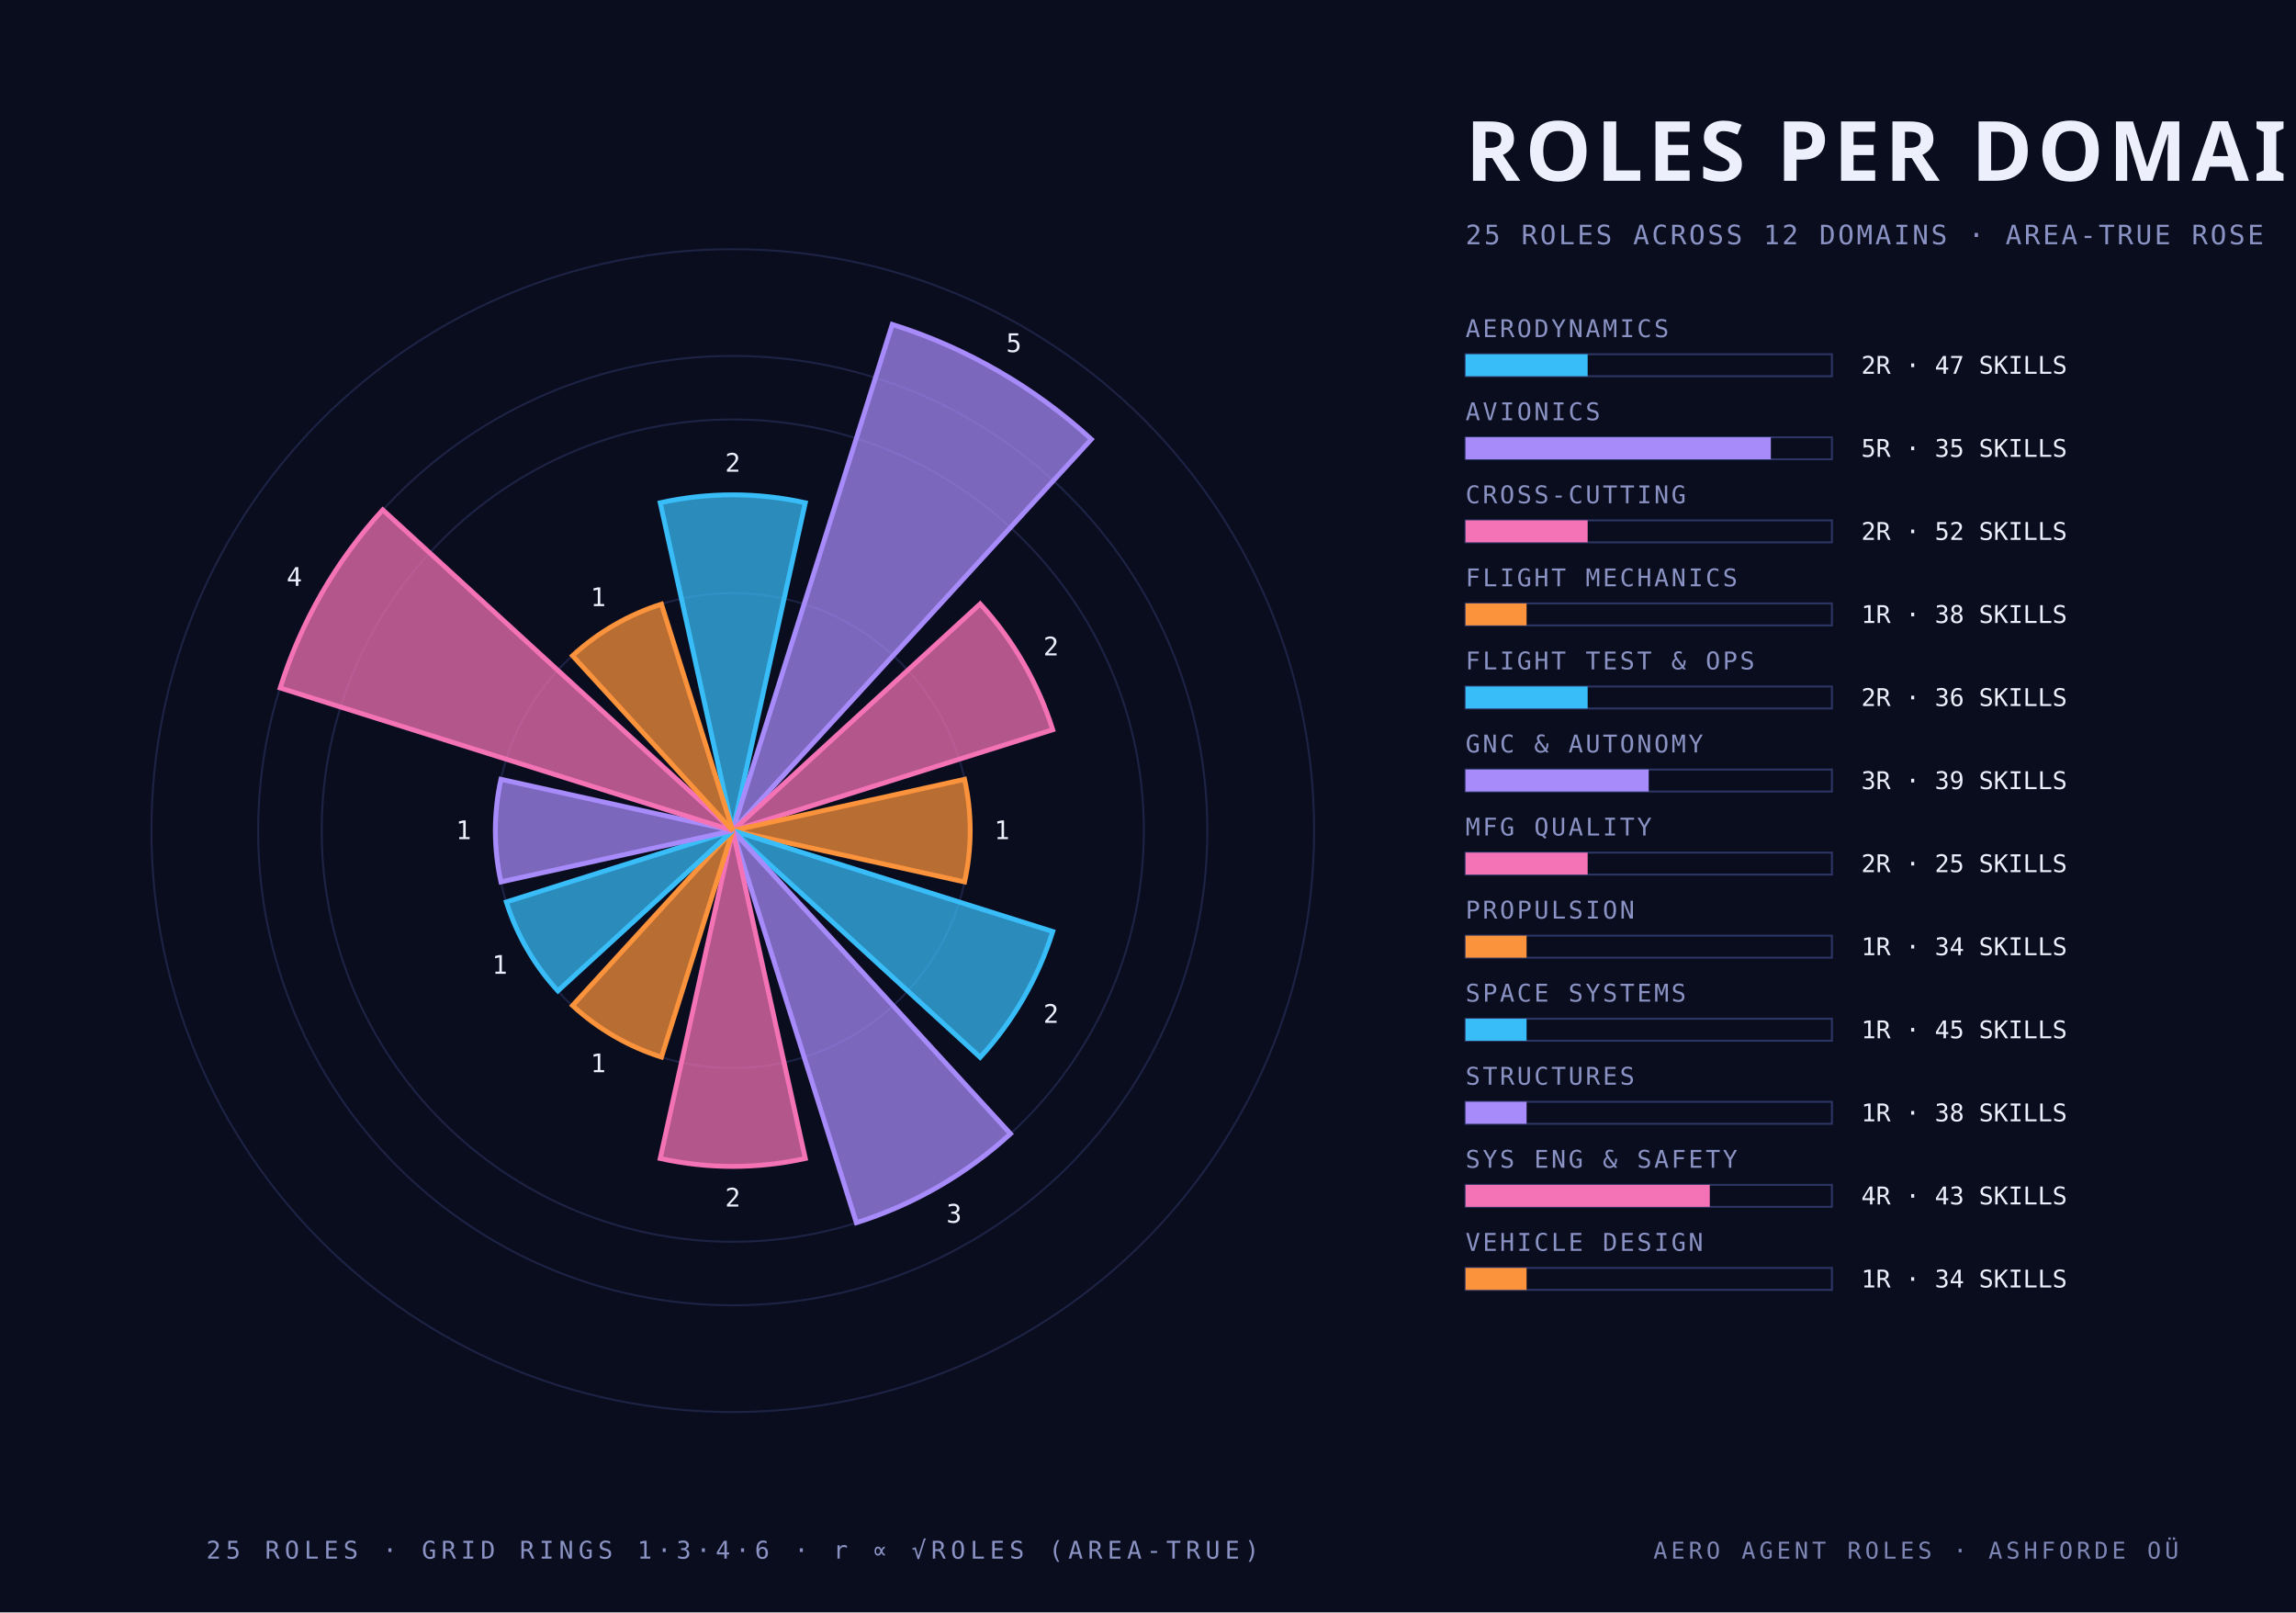
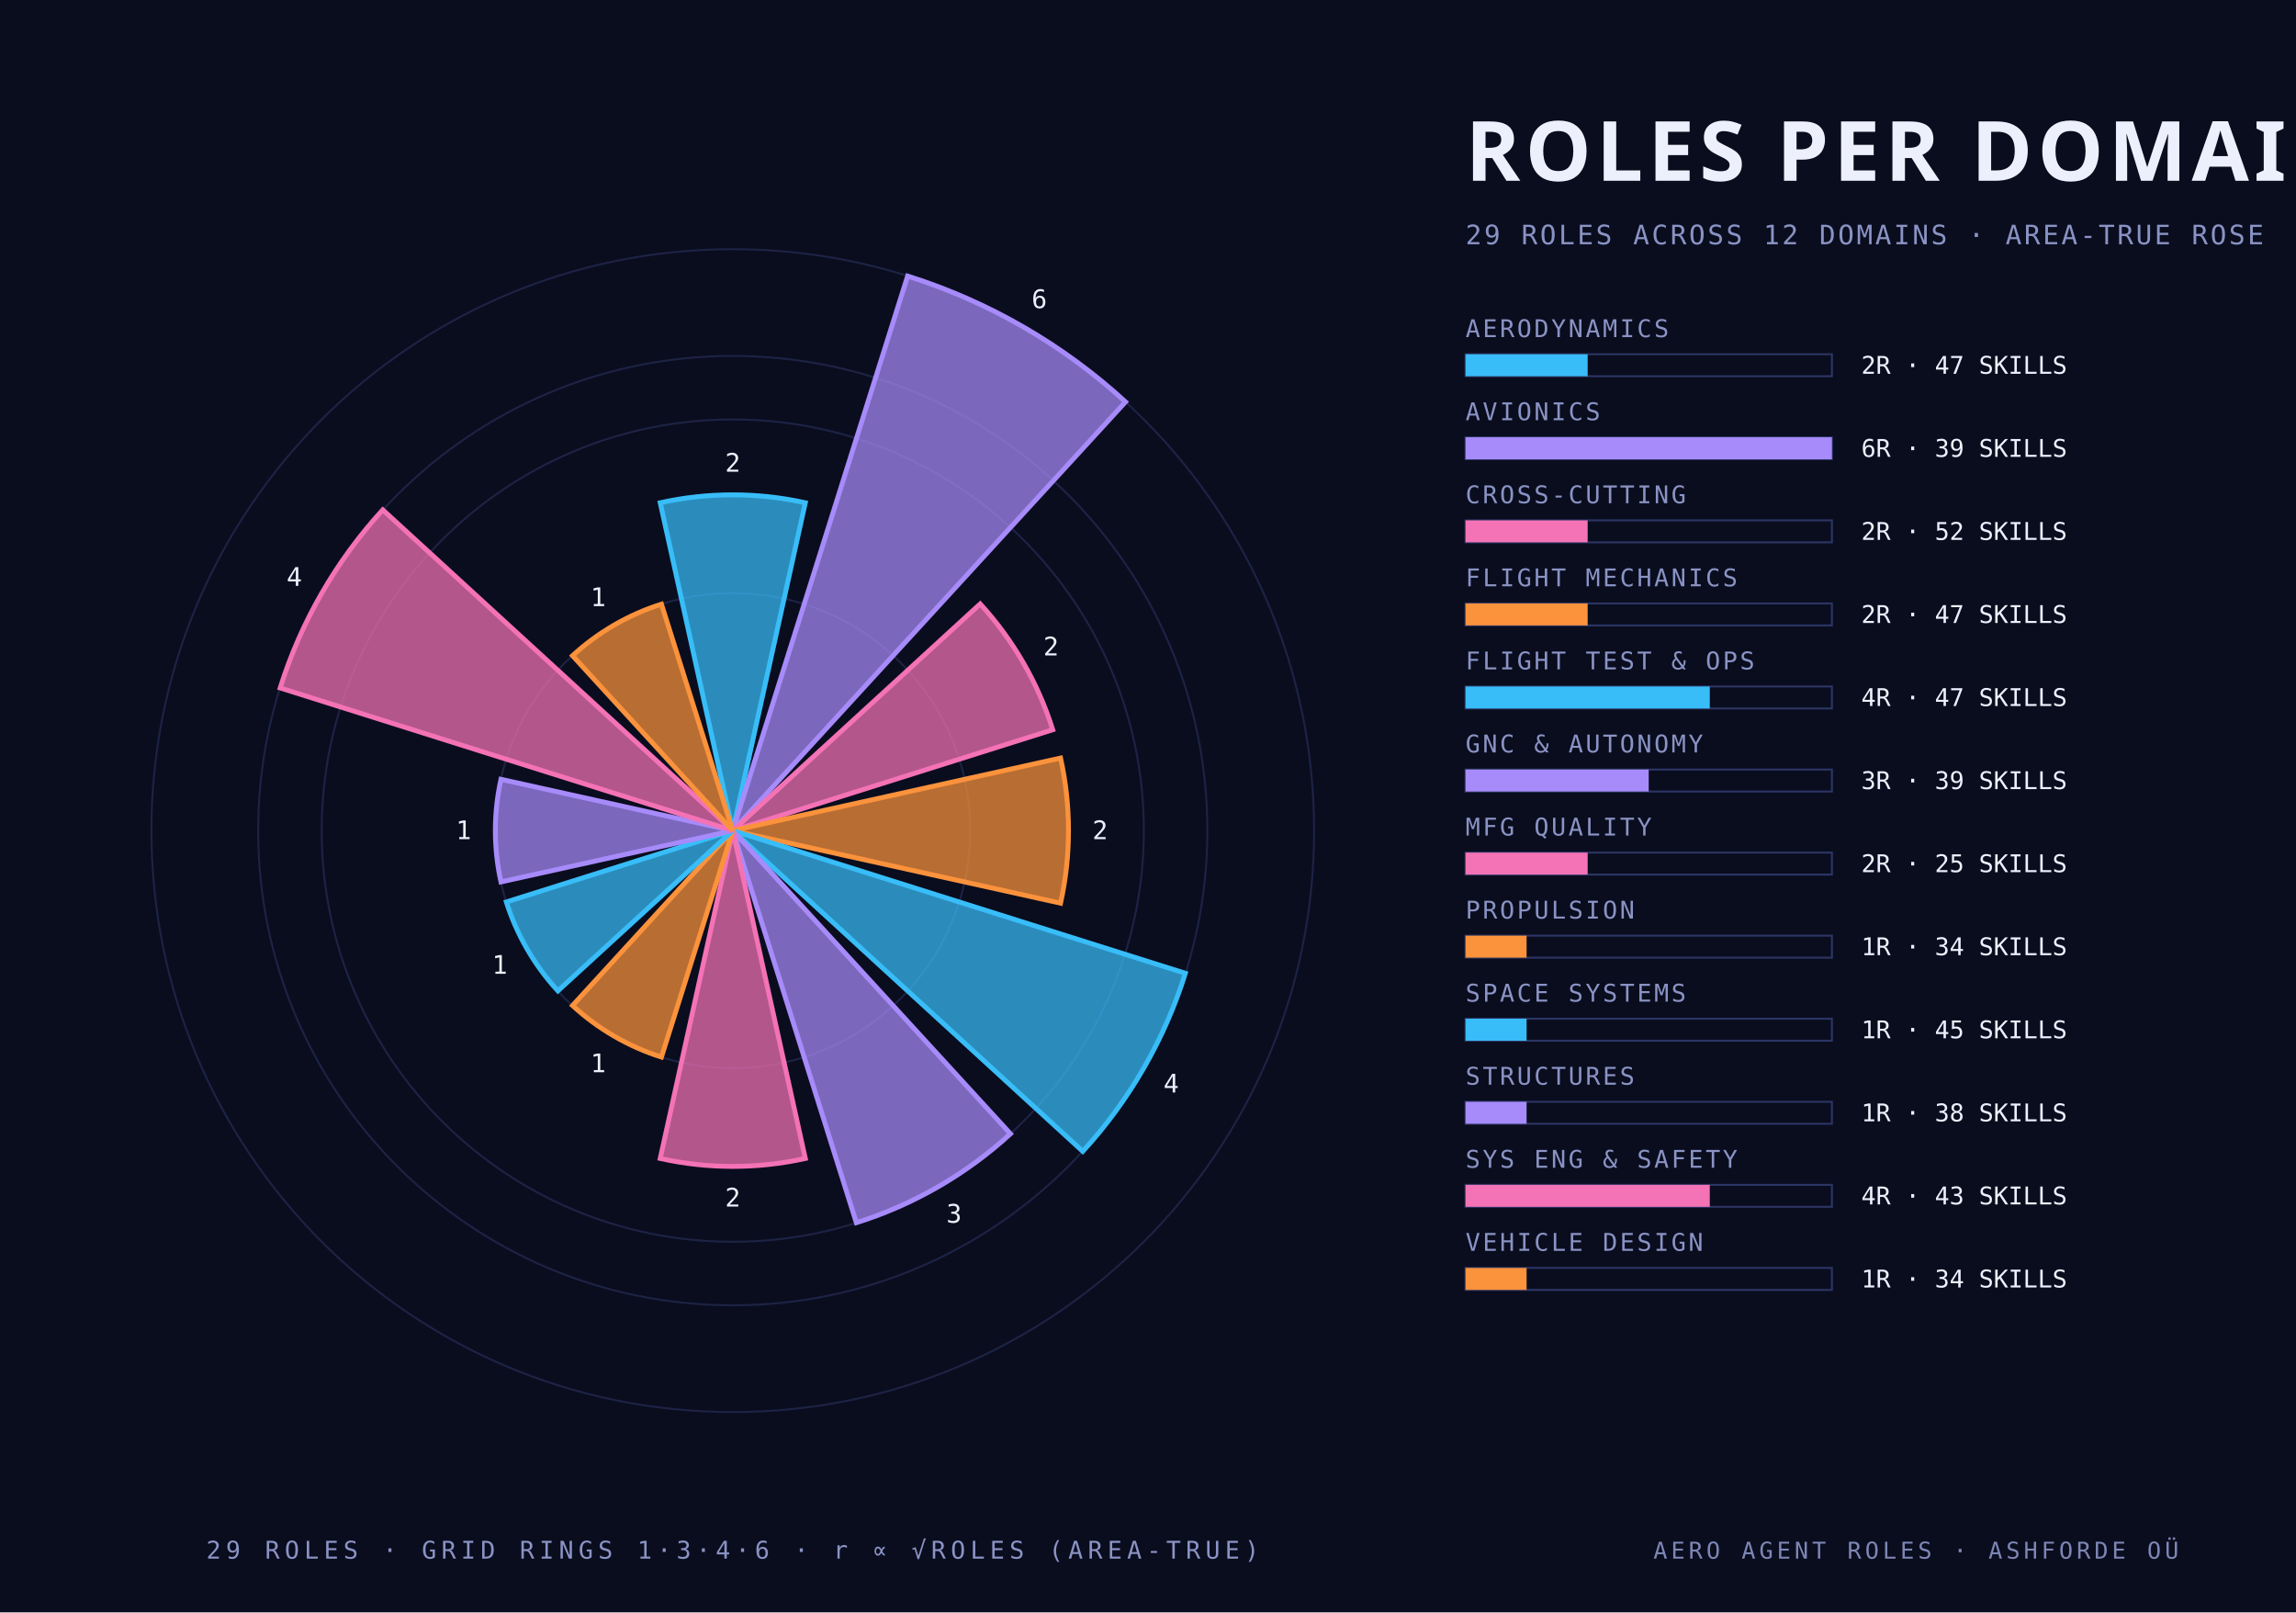
<svg xmlns="http://www.w3.org/2000/svg" width="940" height="660" viewBox="0 0 940 660">
  <style>
    .mono { font-family: "JetBrains Mono", "IBM Plex Mono", "Menlo", monospace; }
    .cond { font-family: "Barlow Condensed", "DIN Condensed", "Arial Narrow", sans-serif; font-weight: 700; text-transform: uppercase; }
  </style>
  <rect width="940" height="660" fill="#0a0d1e" />
  <circle cx="300" cy="340" r="97.2" fill="none" stroke="#2c3564" stroke-width="0.8" stroke-opacity="0.55" />
  <circle cx="300" cy="340" r="168.3" fill="none" stroke="#2c3564" stroke-width="0.8" stroke-opacity="0.55" />
  <circle cx="300" cy="340" r="194.3" fill="none" stroke="#2c3564" stroke-width="0.8" stroke-opacity="0.55" />
  <circle cx="300" cy="340" r="238.0" fill="none" stroke="#2c3564" stroke-width="0.8" stroke-opacity="0.55" />
  <path d="M 300 340 L 270.3 205.8 A 137.4 137.4 0 0 1 329.7 205.8 Z" fill="#38bdf8" fill-opacity="0.72" stroke="#38bdf8" stroke-width="2" />
  <text class="mono" x="300.0" y="193.1" text-anchor="middle" font-size="10.5" fill="#edf0fc">2</text>
-   <path d="M 300 340 L 365.3 132.8 A 217.3 217.3 0 0 1 446.8 179.8 Z" fill="#a78bfa" fill-opacity="0.72" stroke="#a78bfa" stroke-width="2" />
-   <text class="mono" x="415.1" y="144.1" text-anchor="middle" font-size="10.5" fill="#edf0fc">5</text>
+   <path d="M 300 340 L 371.6 113.0 A 238.0 238.0 0 0 1 460.8 164.5 Z" fill="#a78bfa" fill-opacity="0.72" stroke="#a78bfa" stroke-width="2" />
+   <text class="mono" x="425.5" y="126.1" text-anchor="middle" font-size="10.5" fill="#edf0fc">6</text>
  <path d="M 300 340 L 401.3 247.2 A 137.4 137.4 0 0 1 431.0 298.7 Z" fill="#f472b6" fill-opacity="0.72" stroke="#f472b6" stroke-width="2" />
  <text class="mono" x="430.3" y="268.3" text-anchor="middle" font-size="10.5" fill="#edf0fc">2</text>
-   <path d="M 300 340 L 394.9 319.0 A 97.2 97.2 0 0 1 394.9 361.0 Z" fill="#fb923c" fill-opacity="0.72" stroke="#fb923c" stroke-width="2" />
-   <text class="mono" x="410.2" y="343.5" text-anchor="middle" font-size="10.5" fill="#edf0fc">1</text>
-   <path d="M 300 340 L 431.0 381.3 A 137.4 137.4 0 0 1 401.3 432.8 Z" fill="#38bdf8" fill-opacity="0.72" stroke="#38bdf8" stroke-width="2" />
-   <text class="mono" x="430.3" y="418.7" text-anchor="middle" font-size="10.5" fill="#edf0fc">2</text>
+   <path d="M 300 340 L 434.2 310.3 A 137.4 137.4 0 0 1 434.2 369.7 Z" fill="#fb923c" fill-opacity="0.72" stroke="#fb923c" stroke-width="2" />
+   <text class="mono" x="450.4" y="343.5" text-anchor="middle" font-size="10.5" fill="#edf0fc">2</text>
+   <path d="M 300 340 L 485.3 398.4 A 194.3 194.3 0 0 1 443.3 471.3 Z" fill="#38bdf8" fill-opacity="0.72" stroke="#38bdf8" stroke-width="2" />
+   <text class="mono" x="479.5" y="447.2" text-anchor="middle" font-size="10.5" fill="#edf0fc">4</text>
  <path d="M 300 340 L 413.7 464.1 A 168.3 168.3 0 0 1 350.6 500.5 Z" fill="#a78bfa" fill-opacity="0.72" stroke="#a78bfa" stroke-width="2" />
  <text class="mono" x="390.6" y="500.5" text-anchor="middle" font-size="10.5" fill="#edf0fc">3</text>
  <path d="M 300 340 L 329.7 474.2 A 137.4 137.4 0 0 1 270.3 474.2 Z" fill="#f472b6" fill-opacity="0.72" stroke="#f472b6" stroke-width="2" />
  <text class="mono" x="300.0" y="493.9" text-anchor="middle" font-size="10.5" fill="#edf0fc">2</text>
  <path d="M 300 340 L 270.8 432.7 A 97.2 97.2 0 0 1 234.4 411.6 Z" fill="#fb923c" fill-opacity="0.72" stroke="#fb923c" stroke-width="2" />
  <text class="mono" x="244.9" y="438.9" text-anchor="middle" font-size="10.5" fill="#edf0fc">1</text>
  <path d="M 300 340 L 228.4 405.6 A 97.2 97.2 0 0 1 207.3 369.2 Z" fill="#38bdf8" fill-opacity="0.72" stroke="#38bdf8" stroke-width="2" />
  <text class="mono" x="204.6" y="398.6" text-anchor="middle" font-size="10.5" fill="#edf0fc">1</text>
  <path d="M 300 340 L 205.1 361.0 A 97.2 97.2 0 0 1 205.1 319.0 Z" fill="#a78bfa" fill-opacity="0.72" stroke="#a78bfa" stroke-width="2" />
  <text class="mono" x="189.8" y="343.5" text-anchor="middle" font-size="10.5" fill="#edf0fc">1</text>
  <path d="M 300 340 L 114.7 281.6 A 194.3 194.3 0 0 1 156.7 208.7 Z" fill="#f472b6" fill-opacity="0.72" stroke="#f472b6" stroke-width="2" />
  <text class="mono" x="120.5" y="239.8" text-anchor="middle" font-size="10.5" fill="#edf0fc">4</text>
  <path d="M 300 340 L 234.4 268.4 A 97.2 97.2 0 0 1 270.8 247.3 Z" fill="#fb923c" fill-opacity="0.72" stroke="#fb923c" stroke-width="2" />
  <text class="mono" x="244.9" y="248.1" text-anchor="middle" font-size="10.5" fill="#edf0fc">1</text>
  <text class="cond" x="600.0" y="74.0" text-anchor="start" font-size="34" fill="#edf0fc" letter-spacing="2">ROLES PER DOMAIN</text>
-   <text class="mono" x="600.0" y="100.0" text-anchor="start" font-size="11" fill="#8a93c4" letter-spacing="1">25 ROLES ACROSS 12 DOMAINS · AREA-TRUE ROSE</text>
+   <text class="mono" x="600.0" y="100.0" text-anchor="start" font-size="11" fill="#8a93c4" letter-spacing="1">29 ROLES ACROSS 12 DOMAINS · AREA-TRUE ROSE</text>
  <text class="mono" x="600.0" y="138.0" text-anchor="start" font-size="10" fill="#8a93c4" letter-spacing="1">AERODYNAMICS</text>
  <rect x="600" y="145" width="150" height="9" fill="none" stroke="#2c3564" stroke-width="0.8" />
  <rect x="600" y="145" width="50.0" height="9" fill="#38bdf8" />
  <text class="mono" x="762.0" y="153.0" text-anchor="start" font-size="10" fill="#edf0fc">2R · 47 SKILLS</text>
  <text class="mono" x="600.0" y="172.0" text-anchor="start" font-size="10" fill="#8a93c4" letter-spacing="1">AVIONICS</text>
  <rect x="600" y="179" width="150" height="9" fill="none" stroke="#2c3564" stroke-width="0.8" />
-   <rect x="600" y="179" width="125.0" height="9" fill="#a78bfa" />
-   <text class="mono" x="762.0" y="187.0" text-anchor="start" font-size="10" fill="#edf0fc">5R · 35 SKILLS</text>
+   <rect x="600" y="179" width="150.0" height="9" fill="#a78bfa" />
+   <text class="mono" x="762.0" y="187.0" text-anchor="start" font-size="10" fill="#edf0fc">6R · 39 SKILLS</text>
  <text class="mono" x="600.0" y="206.0" text-anchor="start" font-size="10" fill="#8a93c4" letter-spacing="1">CROSS-CUTTING</text>
  <rect x="600" y="213" width="150" height="9" fill="none" stroke="#2c3564" stroke-width="0.8" />
  <rect x="600" y="213" width="50.0" height="9" fill="#f472b6" />
  <text class="mono" x="762.0" y="221.0" text-anchor="start" font-size="10" fill="#edf0fc">2R · 52 SKILLS</text>
  <text class="mono" x="600.0" y="240.0" text-anchor="start" font-size="10" fill="#8a93c4" letter-spacing="1">FLIGHT MECHANICS</text>
  <rect x="600" y="247" width="150" height="9" fill="none" stroke="#2c3564" stroke-width="0.8" />
-   <rect x="600" y="247" width="25.0" height="9" fill="#fb923c" />
-   <text class="mono" x="762.0" y="255.0" text-anchor="start" font-size="10" fill="#edf0fc">1R · 38 SKILLS</text>
+   <rect x="600" y="247" width="50.0" height="9" fill="#fb923c" />
+   <text class="mono" x="762.0" y="255.0" text-anchor="start" font-size="10" fill="#edf0fc">2R · 47 SKILLS</text>
  <text class="mono" x="600.0" y="274.0" text-anchor="start" font-size="10" fill="#8a93c4" letter-spacing="1">FLIGHT TEST &amp; OPS</text>
  <rect x="600" y="281" width="150" height="9" fill="none" stroke="#2c3564" stroke-width="0.8" />
-   <rect x="600" y="281" width="50.0" height="9" fill="#38bdf8" />
-   <text class="mono" x="762.0" y="289.0" text-anchor="start" font-size="10" fill="#edf0fc">2R · 36 SKILLS</text>
+   <rect x="600" y="281" width="100.0" height="9" fill="#38bdf8" />
+   <text class="mono" x="762.0" y="289.0" text-anchor="start" font-size="10" fill="#edf0fc">4R · 47 SKILLS</text>
  <text class="mono" x="600.0" y="308.0" text-anchor="start" font-size="10" fill="#8a93c4" letter-spacing="1">GNC &amp; AUTONOMY</text>
  <rect x="600" y="315" width="150" height="9" fill="none" stroke="#2c3564" stroke-width="0.8" />
  <rect x="600" y="315" width="75.0" height="9" fill="#a78bfa" />
  <text class="mono" x="762.0" y="323.0" text-anchor="start" font-size="10" fill="#edf0fc">3R · 39 SKILLS</text>
  <text class="mono" x="600.0" y="342.0" text-anchor="start" font-size="10" fill="#8a93c4" letter-spacing="1">MFG QUALITY</text>
  <rect x="600" y="349" width="150" height="9" fill="none" stroke="#2c3564" stroke-width="0.8" />
  <rect x="600" y="349" width="50.0" height="9" fill="#f472b6" />
  <text class="mono" x="762.0" y="357.0" text-anchor="start" font-size="10" fill="#edf0fc">2R · 25 SKILLS</text>
  <text class="mono" x="600.0" y="376.0" text-anchor="start" font-size="10" fill="#8a93c4" letter-spacing="1">PROPULSION</text>
  <rect x="600" y="383" width="150" height="9" fill="none" stroke="#2c3564" stroke-width="0.8" />
  <rect x="600" y="383" width="25.0" height="9" fill="#fb923c" />
  <text class="mono" x="762.0" y="391.0" text-anchor="start" font-size="10" fill="#edf0fc">1R · 34 SKILLS</text>
  <text class="mono" x="600.0" y="410.0" text-anchor="start" font-size="10" fill="#8a93c4" letter-spacing="1">SPACE SYSTEMS</text>
  <rect x="600" y="417" width="150" height="9" fill="none" stroke="#2c3564" stroke-width="0.8" />
  <rect x="600" y="417" width="25.0" height="9" fill="#38bdf8" />
  <text class="mono" x="762.0" y="425.0" text-anchor="start" font-size="10" fill="#edf0fc">1R · 45 SKILLS</text>
  <text class="mono" x="600.0" y="444.0" text-anchor="start" font-size="10" fill="#8a93c4" letter-spacing="1">STRUCTURES</text>
  <rect x="600" y="451" width="150" height="9" fill="none" stroke="#2c3564" stroke-width="0.8" />
  <rect x="600" y="451" width="25.0" height="9" fill="#a78bfa" />
  <text class="mono" x="762.0" y="459.0" text-anchor="start" font-size="10" fill="#edf0fc">1R · 38 SKILLS</text>
  <text class="mono" x="600.0" y="478.0" text-anchor="start" font-size="10" fill="#8a93c4" letter-spacing="1">SYS ENG &amp; SAFETY</text>
  <rect x="600" y="485" width="150" height="9" fill="none" stroke="#2c3564" stroke-width="0.8" />
  <rect x="600" y="485" width="100.0" height="9" fill="#f472b6" />
  <text class="mono" x="762.0" y="493.0" text-anchor="start" font-size="10" fill="#edf0fc">4R · 43 SKILLS</text>
  <text class="mono" x="600.0" y="512.0" text-anchor="start" font-size="10" fill="#8a93c4" letter-spacing="1">VEHICLE DESIGN</text>
  <rect x="600" y="519" width="150" height="9" fill="none" stroke="#2c3564" stroke-width="0.8" />
  <rect x="600" y="519" width="25.0" height="9" fill="#fb923c" />
  <text class="mono" x="762.0" y="527.0" text-anchor="start" font-size="10" fill="#edf0fc">1R · 34 SKILLS</text>
-   <text class="mono" x="300.0" y="638.0" text-anchor="middle" font-size="10" fill="#8a93c4" letter-spacing="2">25 ROLES · GRID RINGS 1·3·4·6 · r ∝ √ROLES (AREA-TRUE)</text>
+   <text class="mono" x="300.0" y="638.0" text-anchor="middle" font-size="10" fill="#8a93c4" letter-spacing="2">29 ROLES · GRID RINGS 1·3·4·6 · r ∝ √ROLES (AREA-TRUE)</text>
  <text class="mono" x="892.0" y="638.0" text-anchor="end" font-size="9.5" fill="#8a93c4" letter-spacing="1.5" opacity="0.9">AERO AGENT ROLES · ASHFORDE OÜ</text>
</svg>
